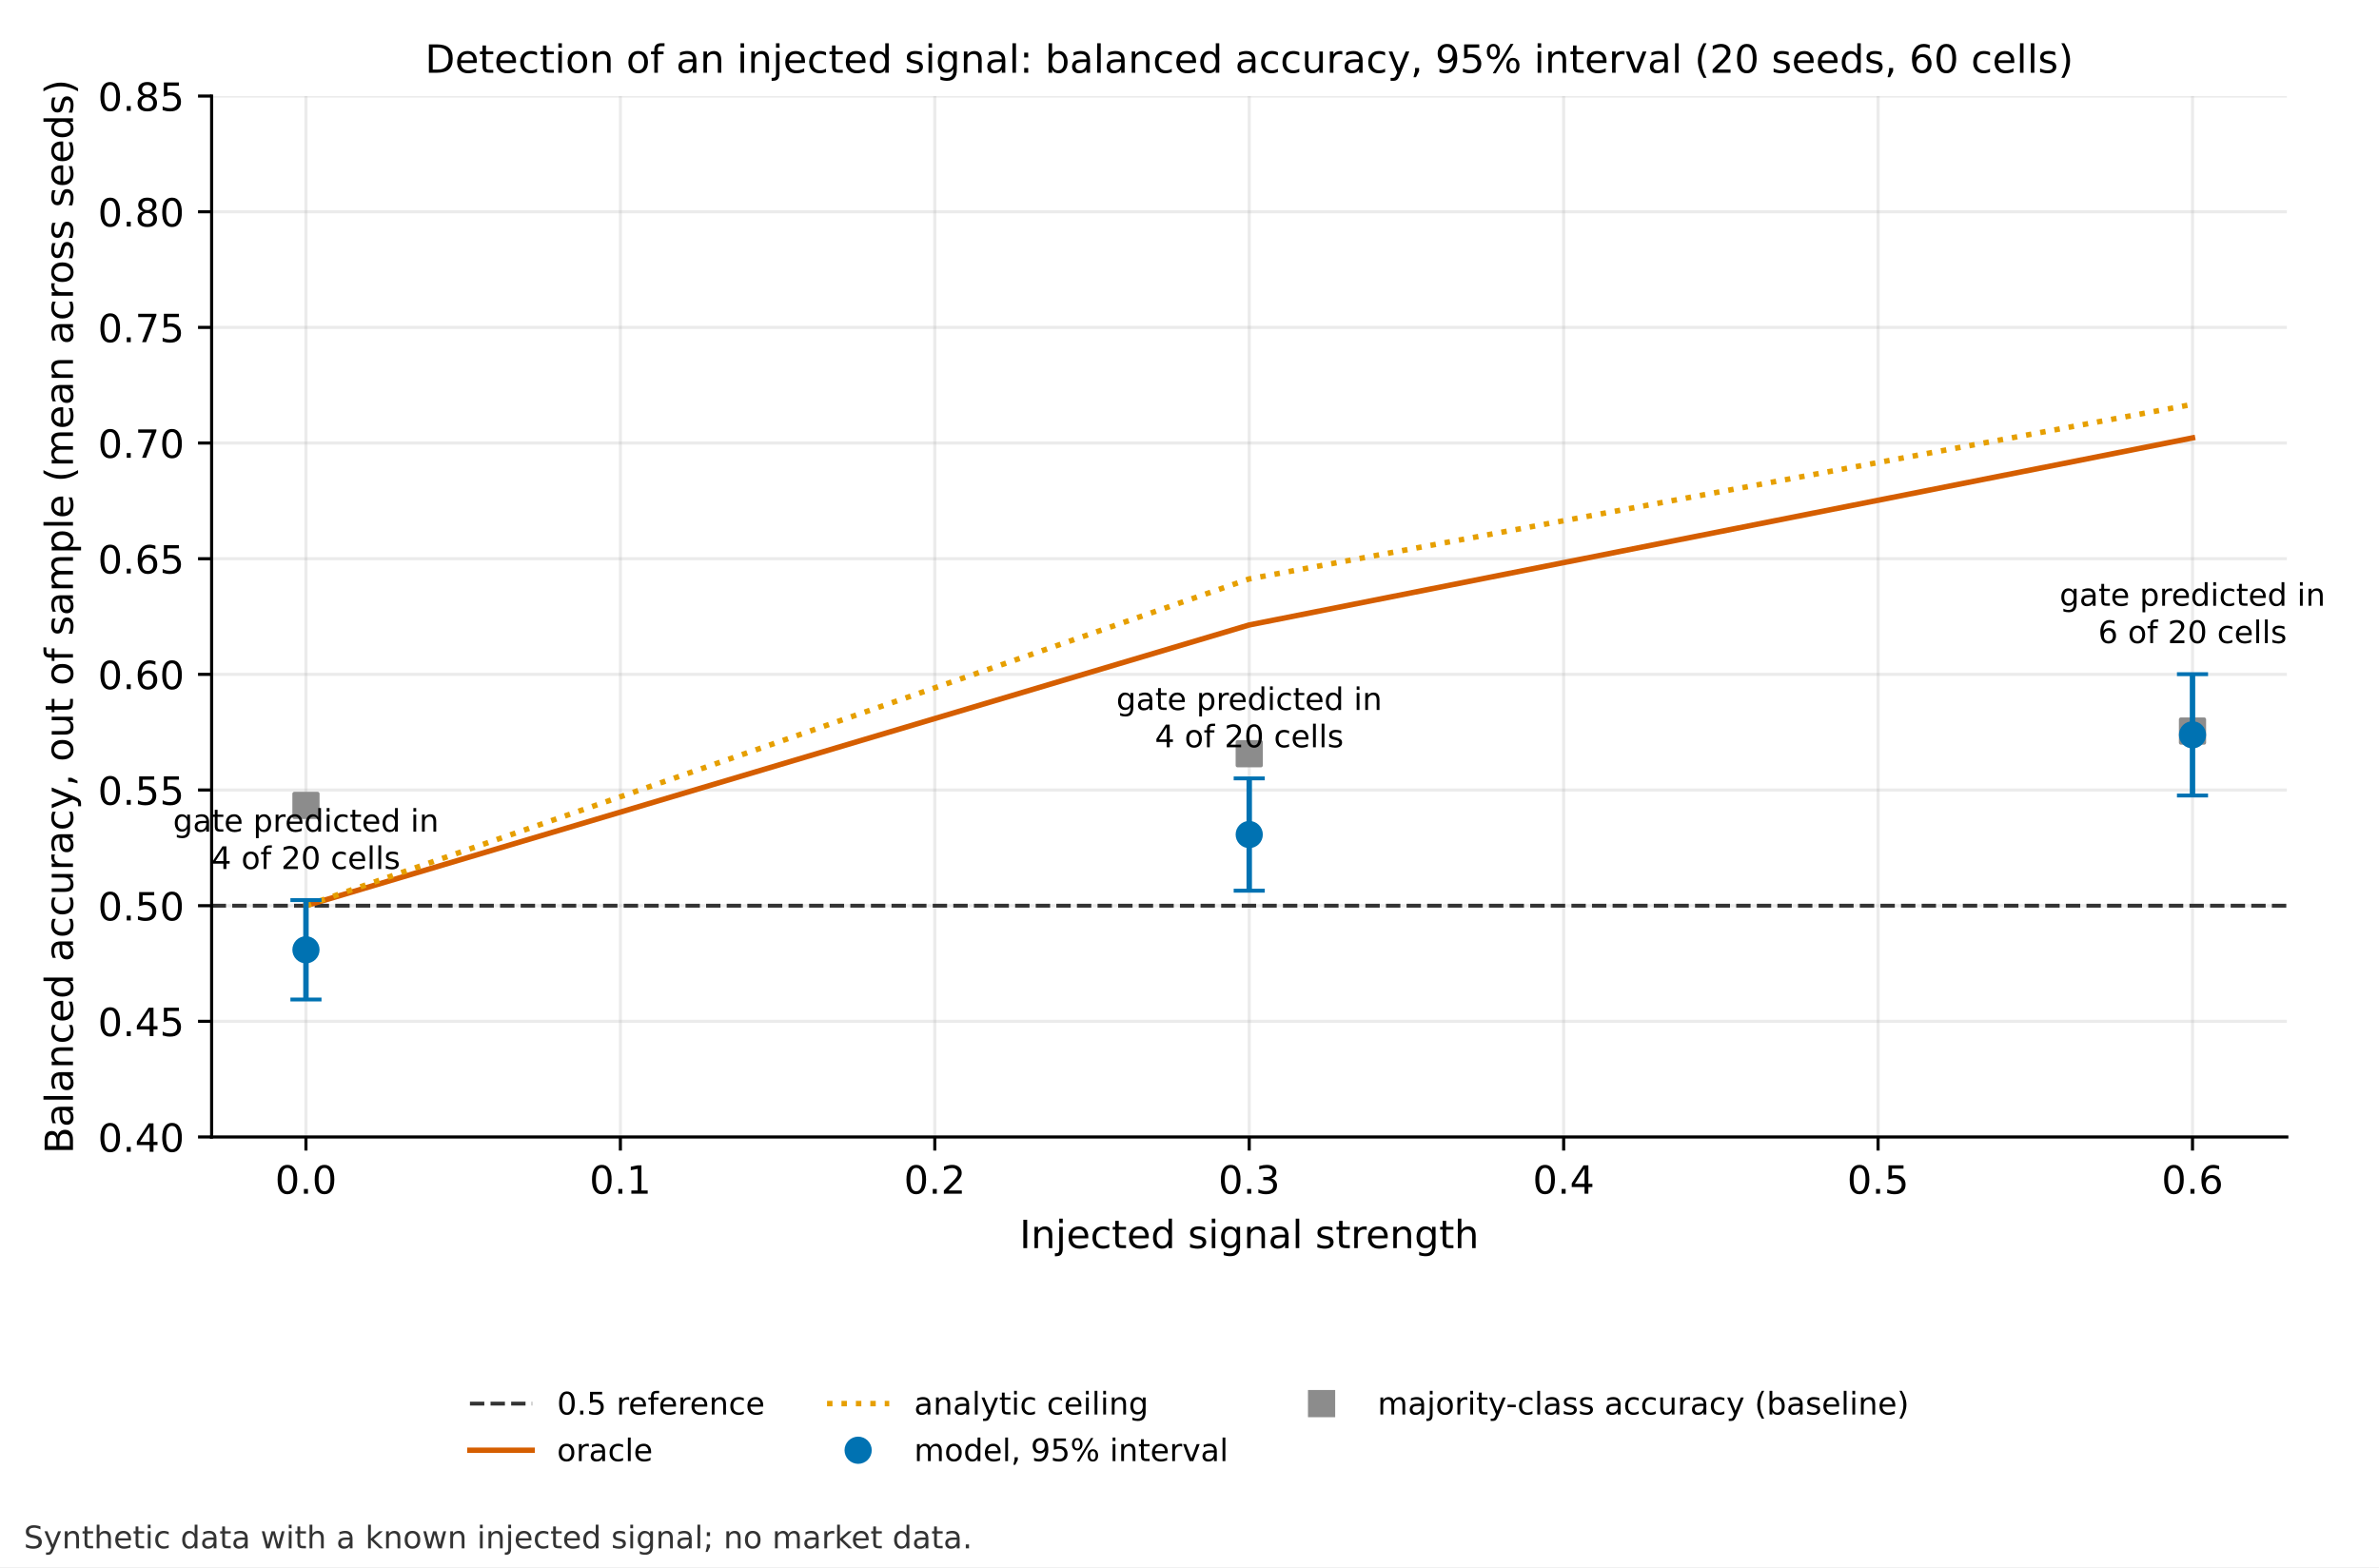
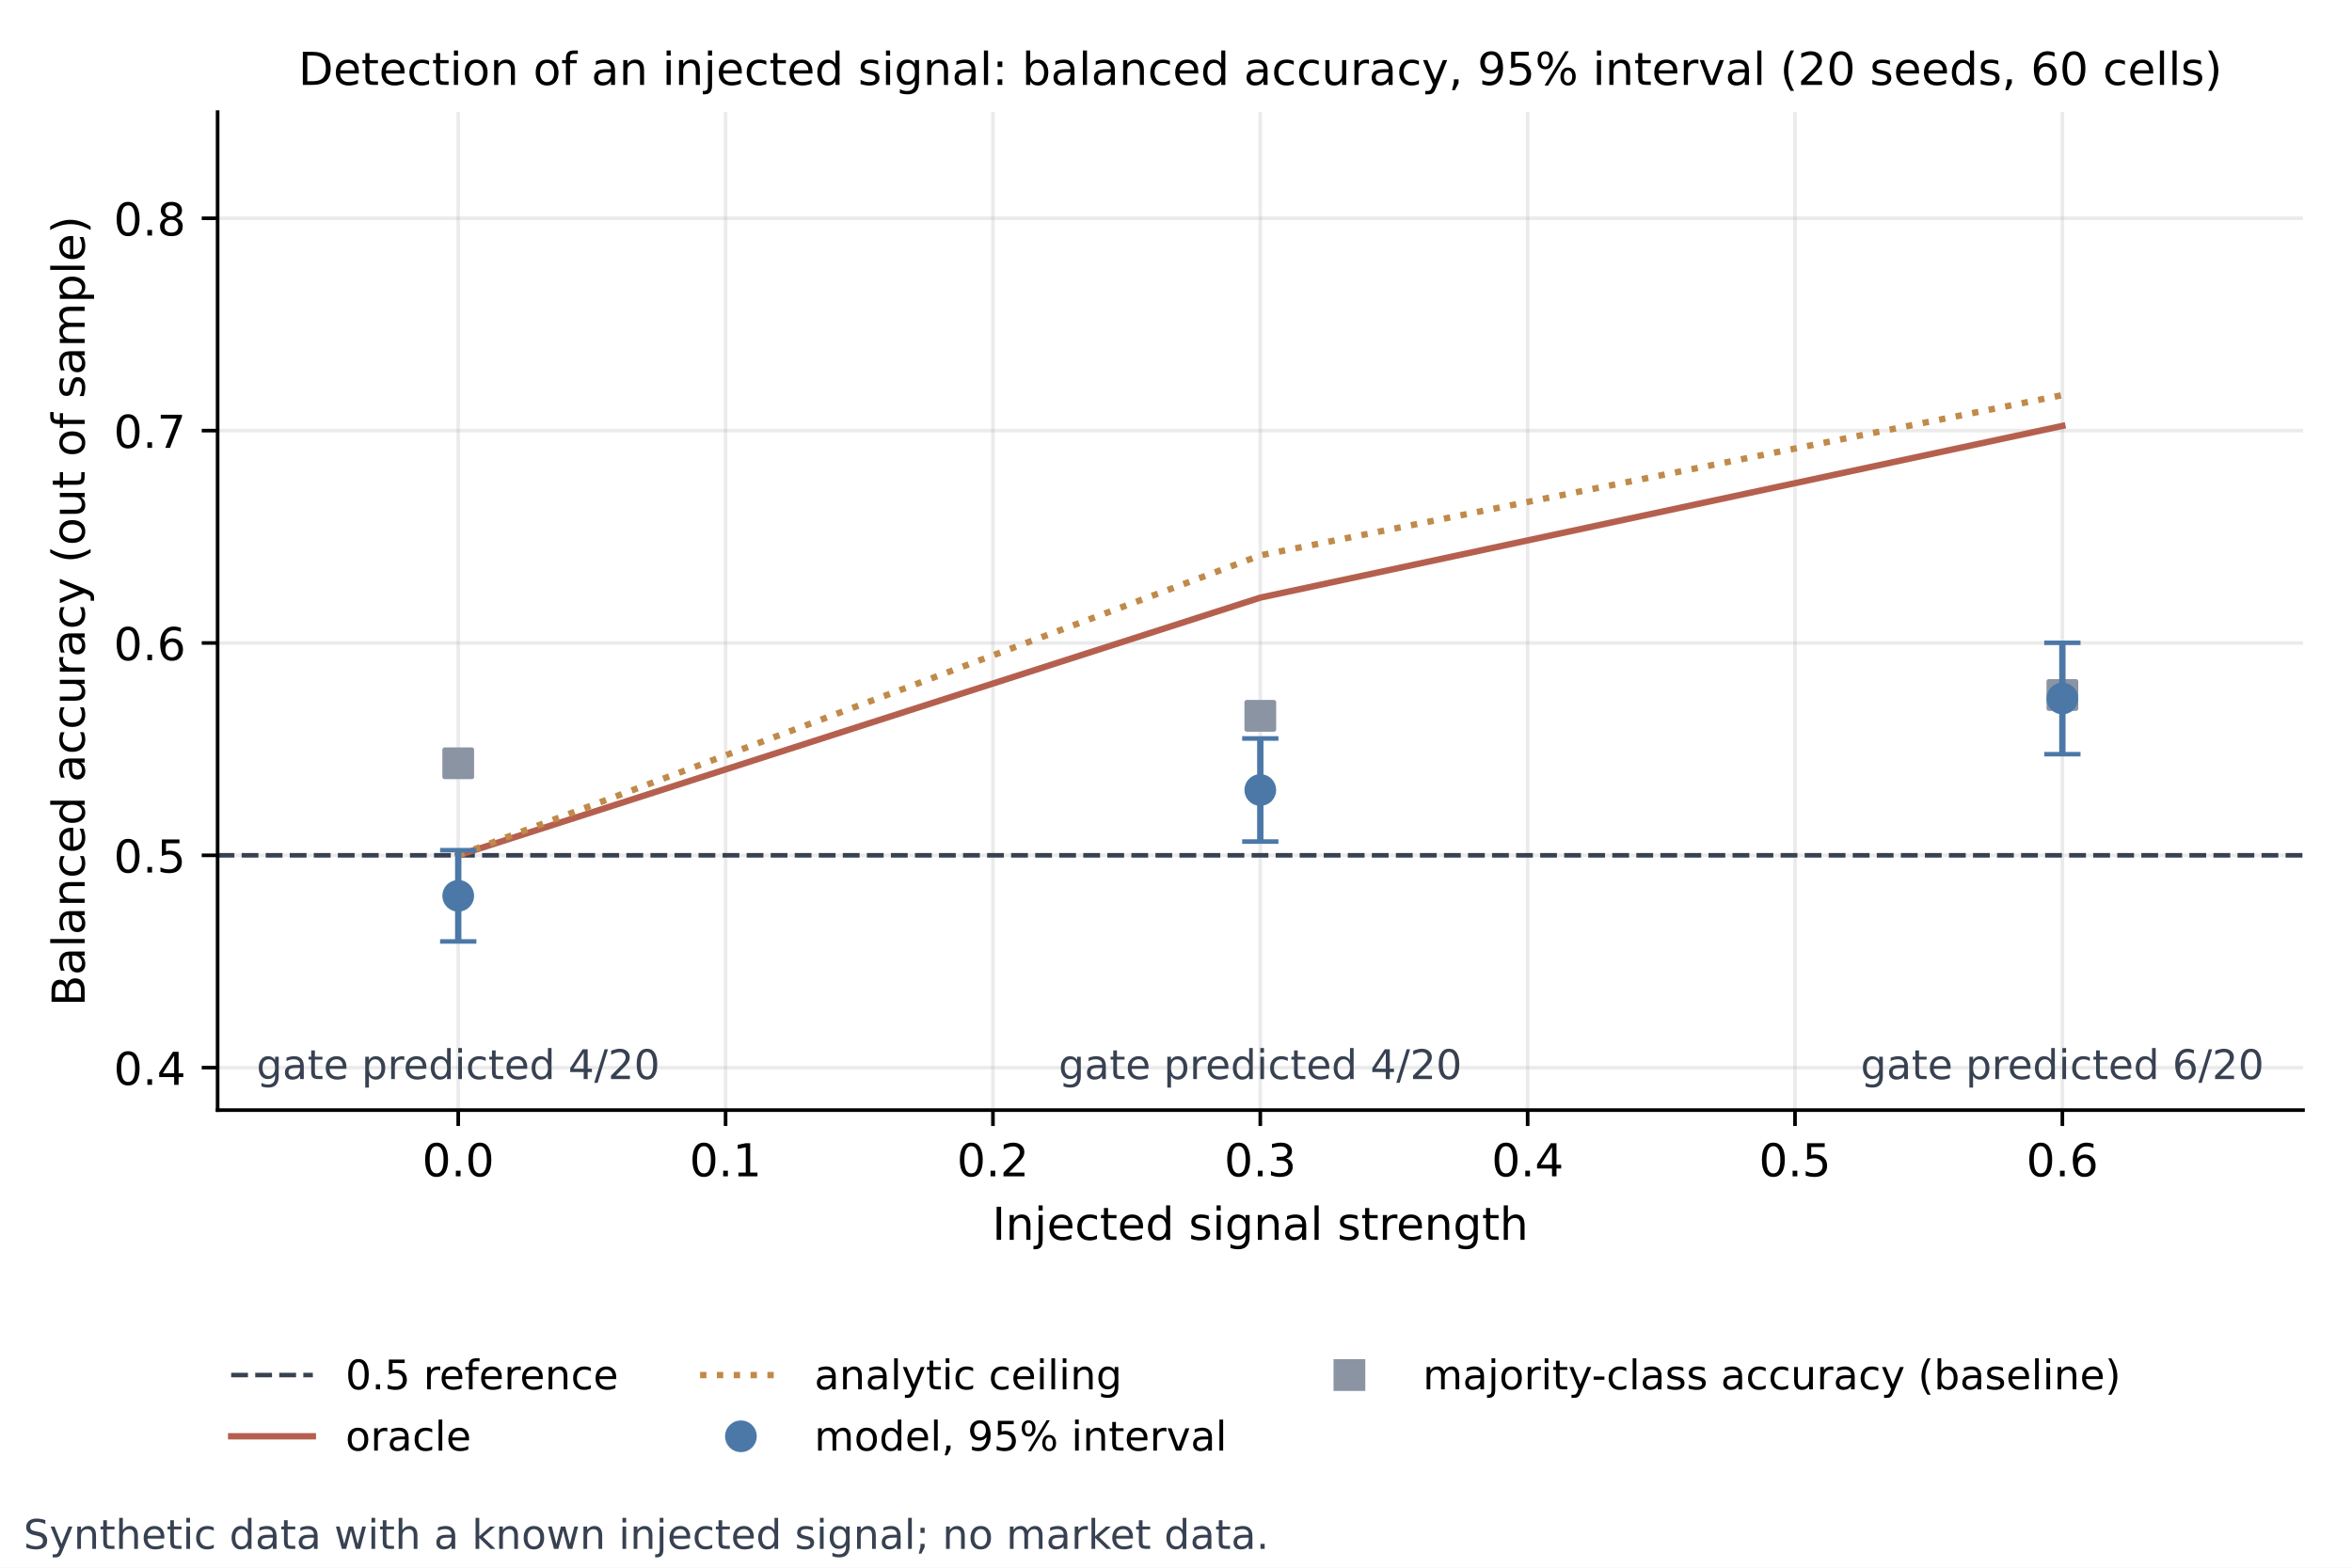
- <svg xmlns="http://www.w3.org/2000/svg" xmlns:xlink="http://www.w3.org/1999/xlink" width="612pt" height="403.2pt" viewBox="0 0 612 403.2" version="1.1">
+ <svg xmlns="http://www.w3.org/2000/svg" xmlns:xlink="http://www.w3.org/1999/xlink" width="518.4pt" height="345.6pt" viewBox="0 0 518.4 345.6" version="1.1">
  <defs>
    <style type="text/css">*{stroke-linejoin: round; stroke-linecap: butt}</style>
  </defs>
  <g id="figure_1">
    <g id="patch_1">
-       <path d="M 0 403.2  L 612 403.2  L 612 0  L 0 0  z " style="fill: #ffffff" />
+       <path d="M 0 345.6  L 518.4 345.6  L 518.4 0  L 0 0  z " style="fill: #ffffff" />
    </g>
    <g id="axes_1">
      <g id="patch_2">
-         <path d="M 54.442 292.534  L 588.289 292.534  L 588.289 24.72  L 54.442 24.72  z " style="fill: #ffffff" />
+         <path d="M 47.962 244.726  L 507.6 244.726  L 507.6 24.72  L 47.962 24.72  z " style="fill: #ffffff" />
      </g>
      <g id="matplotlib.axis_1">
        <g id="xtick_1">
          <g id="line2d_1">
-             <path d="M 78.708 292.534  L 78.708 24.72  " clip-path="url(#p7aa291bb49)" style="fill: none; stroke: #b0b0b0; stroke-opacity: 0.25; stroke-width: 0.8; stroke-linecap: square" />
+             <path d="M 100.997 244.726  L 100.997 24.72  " clip-path="url(#p13fc4b9815)" style="fill: none; stroke: #b0b0b0; stroke-opacity: 0.25; stroke-width: 0.8; stroke-linecap: square" />
          </g>
          <g id="line2d_2">
            <defs>
              <path id="m97c4887a71" d="M 0 0  L 0 3.5  " style="stroke: #000000; stroke-width: 0.8" />
            </defs>
            <g>
-               <use xlink:href="#m97c4887a71" x="78.708" y="292.534" style="stroke: #000000; stroke-width: 0.8" />
+               <use xlink:href="#m97c4887a71" x="100.997" y="244.726" style="stroke: #000000; stroke-width: 0.8" />
            </g>
          </g>
          <g id="text_1">
-             <text style="font-size: 10px; font-family: 'DejaVu Sans'; text-anchor: middle" x="78.708" y="307.131" transform="rotate(-0 78.70811 307.1313)">0.0</text>
+             <text style="font-size: 10px; font-family: 'DejaVu Sans'; text-anchor: middle" x="100.997" y="259.323" transform="rotate(-0 100.9975 259.3233)">0.0</text>
          </g>
        </g>
        <g id="xtick_2">
          <g id="line2d_3">
-             <path d="M 159.594 292.534  L 159.594 24.72  " clip-path="url(#p7aa291bb49)" style="fill: none; stroke: #b0b0b0; stroke-opacity: 0.25; stroke-width: 0.8; stroke-linecap: square" />
+             <path d="M 159.925 244.726  L 159.925 24.72  " clip-path="url(#p13fc4b9815)" style="fill: none; stroke: #b0b0b0; stroke-opacity: 0.25; stroke-width: 0.8; stroke-linecap: square" />
          </g>
          <g id="line2d_4">
            <g>
-               <use xlink:href="#m97c4887a71" x="159.594" y="292.534" style="stroke: #000000; stroke-width: 0.8" />
+               <use xlink:href="#m97c4887a71" x="159.925" y="244.726" style="stroke: #000000; stroke-width: 0.8" />
            </g>
          </g>
          <g id="text_2">
-             <text style="font-size: 10px; font-family: 'DejaVu Sans'; text-anchor: middle" x="159.594" y="307.131" transform="rotate(-0 159.594 307.1313)">0.1</text>
+             <text style="font-size: 10px; font-family: 'DejaVu Sans'; text-anchor: middle" x="159.925" y="259.323" transform="rotate(-0 159.9254 259.3233)">0.1</text>
          </g>
        </g>
        <g id="xtick_3">
          <g id="line2d_5">
-             <path d="M 240.48 292.534  L 240.48 24.72  " clip-path="url(#p7aa291bb49)" style="fill: none; stroke: #b0b0b0; stroke-opacity: 0.25; stroke-width: 0.8; stroke-linecap: square" />
+             <path d="M 218.853 244.726  L 218.853 24.72  " clip-path="url(#p13fc4b9815)" style="fill: none; stroke: #b0b0b0; stroke-opacity: 0.25; stroke-width: 0.8; stroke-linecap: square" />
          </g>
          <g id="line2d_6">
            <g>
-               <use xlink:href="#m97c4887a71" x="240.48" y="292.534" style="stroke: #000000; stroke-width: 0.8" />
+               <use xlink:href="#m97c4887a71" x="218.853" y="244.726" style="stroke: #000000; stroke-width: 0.8" />
            </g>
          </g>
          <g id="text_3">
-             <text style="font-size: 10px; font-family: 'DejaVu Sans'; text-anchor: middle" x="240.48" y="307.131" transform="rotate(-0 240.4798 307.1313)">0.2</text>
+             <text style="font-size: 10px; font-family: 'DejaVu Sans'; text-anchor: middle" x="218.853" y="259.323" transform="rotate(-0 218.8533 259.3233)">0.2</text>
          </g>
        </g>
        <g id="xtick_4">
          <g id="line2d_7">
-             <path d="M 321.366 292.534  L 321.366 24.72  " clip-path="url(#p7aa291bb49)" style="fill: none; stroke: #b0b0b0; stroke-opacity: 0.25; stroke-width: 0.8; stroke-linecap: square" />
+             <path d="M 277.781 244.726  L 277.781 24.72  " clip-path="url(#p13fc4b9815)" style="fill: none; stroke: #b0b0b0; stroke-opacity: 0.25; stroke-width: 0.8; stroke-linecap: square" />
          </g>
          <g id="line2d_8">
            <g>
-               <use xlink:href="#m97c4887a71" x="321.366" y="292.534" style="stroke: #000000; stroke-width: 0.8" />
+               <use xlink:href="#m97c4887a71" x="277.781" y="244.726" style="stroke: #000000; stroke-width: 0.8" />
            </g>
          </g>
          <g id="text_4">
-             <text style="font-size: 10px; font-family: 'DejaVu Sans'; text-anchor: middle" x="321.366" y="307.131" transform="rotate(-0 321.3657 307.1313)">0.3</text>
+             <text style="font-size: 10px; font-family: 'DejaVu Sans'; text-anchor: middle" x="277.781" y="259.323" transform="rotate(-0 277.7812 259.3233)">0.3</text>
          </g>
        </g>
        <g id="xtick_5">
          <g id="line2d_9">
-             <path d="M 402.252 292.534  L 402.252 24.72  " clip-path="url(#p7aa291bb49)" style="fill: none; stroke: #b0b0b0; stroke-opacity: 0.25; stroke-width: 0.8; stroke-linecap: square" />
+             <path d="M 336.709 244.726  L 336.709 24.72  " clip-path="url(#p13fc4b9815)" style="fill: none; stroke: #b0b0b0; stroke-opacity: 0.25; stroke-width: 0.8; stroke-linecap: square" />
          </g>
          <g id="line2d_10">
            <g>
-               <use xlink:href="#m97c4887a71" x="402.252" y="292.534" style="stroke: #000000; stroke-width: 0.8" />
+               <use xlink:href="#m97c4887a71" x="336.709" y="244.726" style="stroke: #000000; stroke-width: 0.8" />
            </g>
          </g>
          <g id="text_5">
-             <text style="font-size: 10px; font-family: 'DejaVu Sans'; text-anchor: middle" x="402.252" y="307.131" transform="rotate(-0 402.2516 307.1313)">0.4</text>
+             <text style="font-size: 10px; font-family: 'DejaVu Sans'; text-anchor: middle" x="336.709" y="259.323" transform="rotate(-0 336.7091 259.3233)">0.4</text>
          </g>
        </g>
        <g id="xtick_6">
          <g id="line2d_11">
-             <path d="M 483.137 292.534  L 483.137 24.72  " clip-path="url(#p7aa291bb49)" style="fill: none; stroke: #b0b0b0; stroke-opacity: 0.25; stroke-width: 0.8; stroke-linecap: square" />
+             <path d="M 395.637 244.726  L 395.637 24.72  " clip-path="url(#p13fc4b9815)" style="fill: none; stroke: #b0b0b0; stroke-opacity: 0.25; stroke-width: 0.8; stroke-linecap: square" />
          </g>
          <g id="line2d_12">
            <g>
-               <use xlink:href="#m97c4887a71" x="483.137" y="292.534" style="stroke: #000000; stroke-width: 0.8" />
+               <use xlink:href="#m97c4887a71" x="395.637" y="244.726" style="stroke: #000000; stroke-width: 0.8" />
            </g>
          </g>
          <g id="text_6">
-             <text style="font-size: 10px; font-family: 'DejaVu Sans'; text-anchor: middle" x="483.137" y="307.131" transform="rotate(-0 483.1375 307.1313)">0.5</text>
+             <text style="font-size: 10px; font-family: 'DejaVu Sans'; text-anchor: middle" x="395.637" y="259.323" transform="rotate(-0 395.637 259.3233)">0.5</text>
          </g>
        </g>
        <g id="xtick_7">
          <g id="line2d_13">
-             <path d="M 564.023 292.534  L 564.023 24.72  " clip-path="url(#p7aa291bb49)" style="fill: none; stroke: #b0b0b0; stroke-opacity: 0.25; stroke-width: 0.8; stroke-linecap: square" />
+             <path d="M 454.565 244.726  L 454.565 24.72  " clip-path="url(#p13fc4b9815)" style="fill: none; stroke: #b0b0b0; stroke-opacity: 0.25; stroke-width: 0.8; stroke-linecap: square" />
          </g>
          <g id="line2d_14">
            <g>
-               <use xlink:href="#m97c4887a71" x="564.023" y="292.534" style="stroke: #000000; stroke-width: 0.8" />
+               <use xlink:href="#m97c4887a71" x="454.565" y="244.726" style="stroke: #000000; stroke-width: 0.8" />
            </g>
          </g>
          <g id="text_7">
-             <text style="font-size: 10px; font-family: 'DejaVu Sans'; text-anchor: middle" x="564.023" y="307.131" transform="rotate(-0 564.0233 307.1313)">0.6</text>
+             <text style="font-size: 10px; font-family: 'DejaVu Sans'; text-anchor: middle" x="454.565" y="259.323" transform="rotate(-0 454.5649 259.3233)">0.6</text>
          </g>
        </g>
        <g id="text_8">
-           <text style="font-size: 10px; font-family: 'DejaVu Sans'; text-anchor: middle" x="321.366" y="321.132" transform="rotate(-0 321.3657 321.1321)">Injected signal strength</text>
+           <text style="font-size: 10px; font-family: 'DejaVu Sans'; text-anchor: middle" x="277.781" y="273.324" transform="rotate(-0 277.7812 273.3241)">Injected signal strength</text>
        </g>
      </g>
      <g id="matplotlib.axis_2">
        <g id="ytick_1">
          <g id="line2d_15">
-             <path d="M 54.442 292.534  L 588.289 292.534  " clip-path="url(#p7aa291bb49)" style="fill: none; stroke: #b0b0b0; stroke-opacity: 0.25; stroke-width: 0.8; stroke-linecap: square" />
+             <path d="M 47.962 235.364  L 507.6 235.364  " clip-path="url(#p13fc4b9815)" style="fill: none; stroke: #b0b0b0; stroke-opacity: 0.25; stroke-width: 0.8; stroke-linecap: square" />
          </g>
          <g id="line2d_16">
            <defs>
              <path id="mf7aaac9f2c" d="M 0 0  L -3.5 0  " style="stroke: #000000; stroke-width: 0.8" />
            </defs>
            <g>
-               <use xlink:href="#mf7aaac9f2c" x="54.442" y="292.534" style="stroke: #000000; stroke-width: 0.8" />
+               <use xlink:href="#mf7aaac9f2c" x="47.962" y="235.364" style="stroke: #000000; stroke-width: 0.8" />
            </g>
          </g>
          <g id="text_9">
-             <text style="font-size: 10px; font-family: 'DejaVu Sans'; text-anchor: end" x="47.442" y="296.332" transform="rotate(-0 47.44234 296.3325)">0.40</text>
+             <text style="font-size: 10px; font-family: 'DejaVu Sans'; text-anchor: end" x="40.962" y="239.163" transform="rotate(-0 40.96234 239.1625)">0.4</text>
          </g>
        </g>
        <g id="ytick_2">
          <g id="line2d_17">
-             <path d="M 54.442 262.777  L 588.289 262.777  " clip-path="url(#p7aa291bb49)" style="fill: none; stroke: #b0b0b0; stroke-opacity: 0.25; stroke-width: 0.8; stroke-linecap: square" />
+             <path d="M 47.962 188.554  L 507.6 188.554  " clip-path="url(#p13fc4b9815)" style="fill: none; stroke: #b0b0b0; stroke-opacity: 0.25; stroke-width: 0.8; stroke-linecap: square" />
          </g>
          <g id="line2d_18">
            <g>
-               <use xlink:href="#mf7aaac9f2c" x="54.442" y="262.777" style="stroke: #000000; stroke-width: 0.8" />
+               <use xlink:href="#mf7aaac9f2c" x="47.962" y="188.554" style="stroke: #000000; stroke-width: 0.8" />
            </g>
          </g>
          <g id="text_10">
-             <text style="font-size: 10px; font-family: 'DejaVu Sans'; text-anchor: end" x="47.442" y="266.575" transform="rotate(-0 47.44234 266.5754)">0.45</text>
+             <text style="font-size: 10px; font-family: 'DejaVu Sans'; text-anchor: end" x="40.962" y="192.353" transform="rotate(-0 40.96234 192.3528)">0.5</text>
          </g>
        </g>
        <g id="ytick_3">
          <g id="line2d_19">
-             <path d="M 54.442 233.02  L 588.289 233.02  " clip-path="url(#p7aa291bb49)" style="fill: none; stroke: #b0b0b0; stroke-opacity: 0.25; stroke-width: 0.8; stroke-linecap: square" />
+             <path d="M 47.962 141.744  L 507.6 141.744  " clip-path="url(#p13fc4b9815)" style="fill: none; stroke: #b0b0b0; stroke-opacity: 0.25; stroke-width: 0.8; stroke-linecap: square" />
          </g>
          <g id="line2d_20">
            <g>
-               <use xlink:href="#mf7aaac9f2c" x="54.442" y="233.02" style="stroke: #000000; stroke-width: 0.8" />
+               <use xlink:href="#mf7aaac9f2c" x="47.962" y="141.744" style="stroke: #000000; stroke-width: 0.8" />
            </g>
          </g>
          <g id="text_11">
-             <text style="font-size: 10px; font-family: 'DejaVu Sans'; text-anchor: end" x="47.442" y="236.818" transform="rotate(-0 47.44234 236.8183)">0.50</text>
+             <text style="font-size: 10px; font-family: 'DejaVu Sans'; text-anchor: end" x="40.962" y="145.543" transform="rotate(-0 40.96234 145.5431)">0.6</text>
          </g>
        </g>
        <g id="ytick_4">
          <g id="line2d_21">
-             <path d="M 54.442 203.262  L 588.289 203.262  " clip-path="url(#p7aa291bb49)" style="fill: none; stroke: #b0b0b0; stroke-opacity: 0.25; stroke-width: 0.8; stroke-linecap: square" />
+             <path d="M 47.962 94.935  L 507.6 94.935  " clip-path="url(#p13fc4b9815)" style="fill: none; stroke: #b0b0b0; stroke-opacity: 0.25; stroke-width: 0.8; stroke-linecap: square" />
          </g>
          <g id="line2d_22">
            <g>
-               <use xlink:href="#mf7aaac9f2c" x="54.442" y="203.262" style="stroke: #000000; stroke-width: 0.8" />
+               <use xlink:href="#mf7aaac9f2c" x="47.962" y="94.935" style="stroke: #000000; stroke-width: 0.8" />
            </g>
          </g>
          <g id="text_12">
-             <text style="font-size: 10px; font-family: 'DejaVu Sans'; text-anchor: end" x="47.442" y="207.061" transform="rotate(-0 47.44234 207.0613)">0.55</text>
+             <text style="font-size: 10px; font-family: 'DejaVu Sans'; text-anchor: end" x="40.962" y="98.733" transform="rotate(-0 40.96234 98.7334)">0.7</text>
          </g>
        </g>
        <g id="ytick_5">
          <g id="line2d_23">
-             <path d="M 54.442 173.505  L 588.289 173.505  " clip-path="url(#p7aa291bb49)" style="fill: none; stroke: #b0b0b0; stroke-opacity: 0.25; stroke-width: 0.8; stroke-linecap: square" />
+             <path d="M 47.962 48.125  L 507.6 48.125  " clip-path="url(#p13fc4b9815)" style="fill: none; stroke: #b0b0b0; stroke-opacity: 0.25; stroke-width: 0.8; stroke-linecap: square" />
          </g>
          <g id="line2d_24">
            <g>
-               <use xlink:href="#mf7aaac9f2c" x="54.442" y="173.505" style="stroke: #000000; stroke-width: 0.8" />
+               <use xlink:href="#mf7aaac9f2c" x="47.962" y="48.125" style="stroke: #000000; stroke-width: 0.8" />
            </g>
          </g>
          <g id="text_13">
-             <text style="font-size: 10px; font-family: 'DejaVu Sans'; text-anchor: end" x="47.442" y="177.304" transform="rotate(-0 47.44234 177.3042)">0.60</text>
-           </g>
-         </g>
-         <g id="ytick_6">
-           <g id="line2d_25">
-             <path d="M 54.442 143.748  L 588.289 143.748  " clip-path="url(#p7aa291bb49)" style="fill: none; stroke: #b0b0b0; stroke-opacity: 0.25; stroke-width: 0.8; stroke-linecap: square" />
-           </g>
-           <g id="line2d_26">
-             <g>
-               <use xlink:href="#mf7aaac9f2c" x="54.442" y="143.748" style="stroke: #000000; stroke-width: 0.8" />
-             </g>
-           </g>
-           <g id="text_14">
-             <text style="font-size: 10px; font-family: 'DejaVu Sans'; text-anchor: end" x="47.442" y="147.547" transform="rotate(-0 47.44234 147.5471)">0.65</text>
-           </g>
-         </g>
-         <g id="ytick_7">
-           <g id="line2d_27">
-             <path d="M 54.442 113.991  L 588.289 113.991  " clip-path="url(#p7aa291bb49)" style="fill: none; stroke: #b0b0b0; stroke-opacity: 0.25; stroke-width: 0.8; stroke-linecap: square" />
-           </g>
-           <g id="line2d_28">
-             <g>
-               <use xlink:href="#mf7aaac9f2c" x="54.442" y="113.991" style="stroke: #000000; stroke-width: 0.8" />
-             </g>
-           </g>
-           <g id="text_15">
-             <text style="font-size: 10px; font-family: 'DejaVu Sans'; text-anchor: end" x="47.442" y="117.79" transform="rotate(-0 47.44234 117.79)">0.70</text>
-           </g>
-         </g>
-         <g id="ytick_8">
-           <g id="line2d_29">
-             <path d="M 54.442 84.234  L 588.289 84.234  " clip-path="url(#p7aa291bb49)" style="fill: none; stroke: #b0b0b0; stroke-opacity: 0.25; stroke-width: 0.8; stroke-linecap: square" />
-           </g>
-           <g id="line2d_30">
-             <g>
-               <use xlink:href="#mf7aaac9f2c" x="54.442" y="84.234" style="stroke: #000000; stroke-width: 0.8" />
-             </g>
-           </g>
-           <g id="text_16">
-             <text style="font-size: 10px; font-family: 'DejaVu Sans'; text-anchor: end" x="47.442" y="88.033" transform="rotate(-0 47.44234 88.03297)">0.75</text>
-           </g>
-         </g>
-         <g id="ytick_9">
-           <g id="line2d_31">
-             <path d="M 54.442 54.477  L 588.289 54.477  " clip-path="url(#p7aa291bb49)" style="fill: none; stroke: #b0b0b0; stroke-opacity: 0.25; stroke-width: 0.8; stroke-linecap: square" />
-           </g>
-           <g id="line2d_32">
-             <g>
-               <use xlink:href="#mf7aaac9f2c" x="54.442" y="54.477" style="stroke: #000000; stroke-width: 0.8" />
-             </g>
-           </g>
-           <g id="text_17">
-             <text style="font-size: 10px; font-family: 'DejaVu Sans'; text-anchor: end" x="47.442" y="58.276" transform="rotate(-0 47.44234 58.2759)">0.80</text>
-           </g>
-         </g>
-         <g id="ytick_10">
-           <g id="line2d_33">
-             <path d="M 54.442 24.72  L 588.289 24.72  " clip-path="url(#p7aa291bb49)" style="fill: none; stroke: #b0b0b0; stroke-opacity: 0.25; stroke-width: 0.8; stroke-linecap: square" />
-           </g>
-           <g id="line2d_34">
-             <g>
-               <use xlink:href="#mf7aaac9f2c" x="54.442" y="24.72" style="stroke: #000000; stroke-width: 0.8" />
-             </g>
-           </g>
-           <g id="text_18">
-             <text style="font-size: 10px; font-family: 'DejaVu Sans'; text-anchor: end" x="47.442" y="28.519" transform="rotate(-0 47.44234 28.51883)">0.85</text>
-           </g>
-         </g>
-         <g id="text_19">
-           <text style="font-size: 10px; font-family: 'DejaVu Sans'; text-anchor: middle" x="18.774" y="158.627" transform="rotate(-90 18.77437 158.6268)">Balanced accuracy, out of sample (mean across seeds)</text>
-         </g>
-       </g>
-       <g id="line2d_35" />
-       <g id="line2d_36">
-         <path d="M 54.442 233.02  L 588.289 233.02  " clip-path="url(#p7aa291bb49)" style="fill: none; stroke-dasharray: 3.7,1.6; stroke-dashoffset: 0; stroke: #333333" />
-       </g>
-       <g id="line2d_37">
-         <path d="M 78.708 233.02  L 321.366 160.794  L 564.023 112.666  " clip-path="url(#p7aa291bb49)" style="fill: none; stroke: #d55e00; stroke-width: 1.4; stroke-linecap: square" />
-       </g>
-       <g id="line2d_38">
-         <path d="M 78.708 233.02  L 321.366 148.948  L 564.023 104.039  " clip-path="url(#p7aa291bb49)" style="fill: none; stroke-dasharray: 1.4,2.31; stroke-dashoffset: 0; stroke: #e69f00; stroke-width: 1.4" />
+             <text style="font-size: 10px; font-family: 'DejaVu Sans'; text-anchor: end" x="40.962" y="51.924" transform="rotate(-0 40.96234 51.92368)">0.8</text>
+           </g>
+         </g>
+         <g id="text_14">
+           <text style="font-size: 10px; font-family: 'DejaVu Sans'; text-anchor: middle" x="18.657" y="134.723" transform="rotate(-90 18.65687 134.7228)">Balanced accuracy (out of sample)</text>
+         </g>
+       </g>
+       <g id="line2d_25" />
+       <g id="line2d_26">
+         <path d="M 47.962 188.554  L 507.6 188.554  " clip-path="url(#p13fc4b9815)" style="fill: none; stroke-dasharray: 3.7,1.6; stroke-dashoffset: 0; stroke: #374151" />
+       </g>
+       <g id="line2d_27">
+         <path d="M 100.997 188.554  L 277.781 131.747  L 454.565 93.893  " clip-path="url(#p13fc4b9815)" style="fill: none; stroke: #b5604f; stroke-width: 1.4; stroke-linecap: square" />
+       </g>
+       <g id="line2d_28">
+         <path d="M 100.997 188.554  L 277.781 122.429  L 454.565 87.107  " clip-path="url(#p13fc4b9815)" style="fill: none; stroke-dasharray: 1.4,2.31; stroke-dashoffset: 0; stroke: #c08a4a; stroke-width: 1.4" />
      </g>
      <g id="PathCollection_1">
        <defs>
-           <path id="mda6772d932" d="M -3 3  L 3 3  L 3 -3  L -3 -3  z " style="stroke: #8c8c8c" />
+           <path id="m00e3c29942" d="M -3 3  L 3 3  L 3 -3  L -3 -3  z " style="stroke: #8a94a3" />
        </defs>
-         <g clip-path="url(#p7aa291bb49)">
-           <use xlink:href="#mda6772d932" x="78.708" y="207.23" style="fill: #8c8c8c; stroke: #8c8c8c" />
-           <use xlink:href="#mda6772d932" x="321.366" y="193.927" style="fill: #8c8c8c; stroke: #8c8c8c" />
-           <use xlink:href="#mda6772d932" x="564.023" y="188.092" style="fill: #8c8c8c; stroke: #8c8c8c" />
+         <g clip-path="url(#p13fc4b9815)">
+           <use xlink:href="#m00e3c29942" x="100.997" y="168.27" style="fill: #8a94a3; stroke: #8a94a3" />
+           <use xlink:href="#m00e3c29942" x="277.781" y="157.806" style="fill: #8a94a3; stroke: #8a94a3" />
+           <use xlink:href="#m00e3c29942" x="454.565" y="153.217" style="fill: #8a94a3; stroke: #8a94a3" />
        </g>
      </g>
      <g id="patch_3">
-         <path d="M 54.442 292.534  L 54.442 24.72  " style="fill: none; stroke: #000000; stroke-width: 0.8; stroke-linejoin: miter; stroke-linecap: square" />
+         <path d="M 47.962 244.726  L 47.962 24.72  " style="fill: none; stroke: #000000; stroke-width: 0.8; stroke-linejoin: miter; stroke-linecap: square" />
      </g>
      <g id="patch_4">
-         <path d="M 54.442 292.534  L 588.289 292.534  " style="fill: none; stroke: #000000; stroke-width: 0.8; stroke-linejoin: miter; stroke-linecap: square" />
+         <path d="M 47.962 244.726  L 507.6 244.726  " style="fill: none; stroke: #000000; stroke-width: 0.8; stroke-linejoin: miter; stroke-linecap: square" />
      </g>
      <g id="LineCollection_1">
-         <path d="M 78.708 257.16  L 78.708 231.581  " clip-path="url(#p7aa291bb49)" style="fill: none; stroke: #0072b2; stroke-width: 1.4" />
-       </g>
-       <g id="line2d_39">
+         <path d="M 100.997 207.541  L 100.997 187.422  " clip-path="url(#p13fc4b9815)" style="fill: none; stroke: #4c78a8; stroke-width: 1.4" />
+       </g>
+       <g id="line2d_29">
        <defs>
-           <path id="mb1146eaf40" d="M 4 0  L -4 -0  " style="stroke: #0072b2" />
+           <path id="mf556fe66be" d="M 4 0  L -4 -0  " style="stroke: #4c78a8" />
        </defs>
-         <g clip-path="url(#p7aa291bb49)">
-           <use xlink:href="#mb1146eaf40" x="78.708" y="257.16" style="fill: #0072b2; stroke: #0072b2" />
-         </g>
-       </g>
-       <g id="line2d_40">
-         <g clip-path="url(#p7aa291bb49)">
-           <use xlink:href="#mb1146eaf40" x="78.708" y="231.581" style="fill: #0072b2; stroke: #0072b2" />
-         </g>
-       </g>
-       <g id="text_20">
-         <text style="font-size: 8px; font-family: 'DejaVu Sans'" transform="translate(44.52373 213.9787)">gate predicted in</text>
-         <text style="font-size: 8px; font-family: 'DejaVu Sans'" transform="translate(54.43686 223.5809)">4 of 20 cells</text>
+         <g clip-path="url(#p13fc4b9815)">
+           <use xlink:href="#mf556fe66be" x="100.997" y="207.541" style="fill: #4c78a8; stroke: #4c78a8" />
+         </g>
+       </g>
+       <g id="line2d_30">
+         <g clip-path="url(#p13fc4b9815)">
+           <use xlink:href="#mf556fe66be" x="100.997" y="187.422" style="fill: #4c78a8; stroke: #4c78a8" />
+         </g>
+       </g>
+       <g id="text_15">
+         <text style="font-size: 9px; font-family: 'DejaVu Sans'; text-anchor: middle; fill: #374151" x="100.997" y="237.883" transform="rotate(-0 100.9975 237.8826)">gate predicted 4/20</text>
      </g>
      <g id="LineCollection_2">
-         <path d="M 321.366 229.166  L 321.366 200.273  " clip-path="url(#p7aa291bb49)" style="fill: none; stroke: #0072b2; stroke-width: 1.4" />
-       </g>
-       <g id="line2d_41">
-         <g clip-path="url(#p7aa291bb49)">
-           <use xlink:href="#mb1146eaf40" x="321.366" y="229.166" style="fill: #0072b2; stroke: #0072b2" />
-         </g>
-       </g>
-       <g id="line2d_42">
-         <g clip-path="url(#p7aa291bb49)">
-           <use xlink:href="#mb1146eaf40" x="321.366" y="200.273" style="fill: #0072b2; stroke: #0072b2" />
-         </g>
-       </g>
-       <g id="text_21">
-         <text style="font-size: 8px; font-family: 'DejaVu Sans'" transform="translate(287.1813 182.6705)">gate predicted in</text>
-         <text style="font-size: 8px; font-family: 'DejaVu Sans'" transform="translate(297.0945 192.2727)">4 of 20 cells</text>
+         <path d="M 277.781 185.523  L 277.781 162.798  " clip-path="url(#p13fc4b9815)" style="fill: none; stroke: #4c78a8; stroke-width: 1.4" />
+       </g>
+       <g id="line2d_31">
+         <g clip-path="url(#p13fc4b9815)">
+           <use xlink:href="#mf556fe66be" x="277.781" y="185.523" style="fill: #4c78a8; stroke: #4c78a8" />
+         </g>
+       </g>
+       <g id="line2d_32">
+         <g clip-path="url(#p13fc4b9815)">
+           <use xlink:href="#mf556fe66be" x="277.781" y="162.798" style="fill: #4c78a8; stroke: #4c78a8" />
+         </g>
+       </g>
+       <g id="text_16">
+         <text style="font-size: 9px; font-family: 'DejaVu Sans'; text-anchor: middle; fill: #374151" x="277.781" y="237.883" transform="rotate(-0 277.7812 237.8826)">gate predicted 4/20</text>
      </g>
      <g id="LineCollection_3">
-         <path d="M 564.023 204.676  L 564.023 173.461  " clip-path="url(#p7aa291bb49)" style="fill: none; stroke: #0072b2; stroke-width: 1.4" />
-       </g>
-       <g id="line2d_43">
-         <g clip-path="url(#p7aa291bb49)">
-           <use xlink:href="#mb1146eaf40" x="564.023" y="204.676" style="fill: #0072b2; stroke: #0072b2" />
-         </g>
-       </g>
-       <g id="line2d_44">
-         <g clip-path="url(#p7aa291bb49)">
-           <use xlink:href="#mb1146eaf40" x="564.023" y="173.461" style="fill: #0072b2; stroke: #0072b2" />
-         </g>
-       </g>
-       <g id="text_22">
-         <text style="font-size: 8px; font-family: 'DejaVu Sans'" transform="translate(529.839 155.8587)">gate predicted in</text>
-         <text style="font-size: 8px; font-family: 'DejaVu Sans'" transform="translate(539.7521 165.4609)">6 of 20 cells</text>
-       </g>
-       <g id="text_23">
-         <text style="font-size: 10px; font-family: 'DejaVu Sans'; text-anchor: middle" x="321.366" y="18.72" transform="rotate(-0 321.3657 18.72)">Detection of an injected signal: balanced accuracy, 95% interval (20 seeds, 60 cells)</text>
-       </g>
-       <g id="line2d_45">
+         <path d="M 454.565 166.261  L 454.565 141.709  " clip-path="url(#p13fc4b9815)" style="fill: none; stroke: #4c78a8; stroke-width: 1.4" />
+       </g>
+       <g id="line2d_33">
+         <g clip-path="url(#p13fc4b9815)">
+           <use xlink:href="#mf556fe66be" x="454.565" y="166.261" style="fill: #4c78a8; stroke: #4c78a8" />
+         </g>
+       </g>
+       <g id="line2d_34">
+         <g clip-path="url(#p13fc4b9815)">
+           <use xlink:href="#mf556fe66be" x="454.565" y="141.709" style="fill: #4c78a8; stroke: #4c78a8" />
+         </g>
+       </g>
+       <g id="text_17">
+         <text style="font-size: 9px; font-family: 'DejaVu Sans'; text-anchor: middle; fill: #374151" x="454.565" y="237.883" transform="rotate(-0 454.5649 237.8826)">gate predicted 6/20</text>
+       </g>
+       <g id="text_18">
+         <text style="font-size: 10px; font-family: 'DejaVu Sans'; text-anchor: middle" x="277.781" y="18.72" transform="rotate(-0 277.7812 18.72)">Detection of an injected signal: balanced accuracy, 95% interval (20 seeds, 60 cells)</text>
+       </g>
+       <g id="line2d_35">
        <defs>
-           <path id="mf3939cc8aa" d="M 0 3  C 0.796 3 1.559 2.684 2.121 2.121  C 2.684 1.559 3 0.796 3 0  C 3 -0.796 2.684 -1.559 2.121 -2.121  C 1.559 -2.684 0.796 -3 0 -3  C -0.796 -3 -1.559 -2.684 -2.121 -2.121  C -2.684 -1.559 -3 -0.796 -3 0  C -3 0.796 -2.684 1.559 -2.121 2.121  C -1.559 2.684 -0.796 3 0 3  z " style="stroke: #0072b2" />
+           <path id="m523eb39a7a" d="M 0 3  C 0.796 3 1.559 2.684 2.121 2.121  C 2.684 1.559 3 0.796 3 0  C 3 -0.796 2.684 -1.559 2.121 -2.121  C 1.559 -2.684 0.796 -3 0 -3  C -0.796 -3 -1.559 -2.684 -2.121 -2.121  C -2.684 -1.559 -3 -0.796 -3 0  C -3 0.796 -2.684 1.559 -2.121 2.121  C -1.559 2.684 -0.796 3 0 3  z " style="stroke: #4c78a8" />
        </defs>
-         <g clip-path="url(#p7aa291bb49)">
-           <use xlink:href="#mf3939cc8aa" x="78.708" y="244.371" style="fill: #0072b2; stroke: #0072b2" />
-         </g>
-       </g>
-       <g id="line2d_46">
-         <g clip-path="url(#p7aa291bb49)">
-           <use xlink:href="#mf3939cc8aa" x="321.366" y="214.72" style="fill: #0072b2; stroke: #0072b2" />
-         </g>
-       </g>
-       <g id="line2d_47">
-         <g clip-path="url(#p7aa291bb49)">
-           <use xlink:href="#mf3939cc8aa" x="564.023" y="189.068" style="fill: #0072b2; stroke: #0072b2" />
+         <g clip-path="url(#p13fc4b9815)">
+           <use xlink:href="#m523eb39a7a" x="100.997" y="197.482" style="fill: #4c78a8; stroke: #4c78a8" />
+         </g>
+       </g>
+       <g id="line2d_36">
+         <g clip-path="url(#p13fc4b9815)">
+           <use xlink:href="#m523eb39a7a" x="277.781" y="174.161" style="fill: #4c78a8; stroke: #4c78a8" />
+         </g>
+       </g>
+       <g id="line2d_37">
+         <g clip-path="url(#p13fc4b9815)">
+           <use xlink:href="#m523eb39a7a" x="454.565" y="153.985" style="fill: #4c78a8; stroke: #4c78a8" />
        </g>
      </g>
    </g>
-     <g id="text_24">
-       <text style="font-size: 8px; font-family: 'DejaVu Sans'; text-anchor: start; fill: #333333" x="6.12" y="398.362" transform="rotate(-0 6.12 398.3616)">Synthetic data with a known injected signal; no market data.</text>
+     <g id="text_19">
+       <text style="font-size: 9px; font-family: 'DejaVu Sans'; text-anchor: start; fill: #374151" x="5.184" y="341.453" transform="rotate(-0 5.184 341.4528)">Synthetic data with a known injected signal; no market data.</text>
    </g>
    <g id="legend_1">
-       <g id="line2d_48">
-         <path d="M 120.892 361.134  L 128.892 361.134  L 136.892 361.134  " style="fill: none; stroke-dasharray: 3.7,1.6; stroke-dashoffset: 0; stroke: #333333" />
-       </g>
-       <g id="text_25">
-         <text style="font-size: 8px; font-family: 'DejaVu Sans'; text-anchor: start" x="143.292" y="363.933" transform="rotate(-0 143.2919 363.9335)">0.5 reference</text>
-       </g>
-       <g id="line2d_49">
-         <path d="M 120.892 373.134  L 128.892 373.134  L 136.892 373.134  " style="fill: none; stroke: #d55e00; stroke-width: 1.4; stroke-linecap: square" />
-       </g>
-       <g id="text_26">
-         <text style="font-size: 8px; font-family: 'DejaVu Sans'; text-anchor: start" x="143.292" y="375.934" transform="rotate(-0 143.2919 375.9341)">oracle</text>
-       </g>
-       <g id="line2d_50">
-         <path d="M 212.757 361.134  L 220.757 361.134  L 228.757 361.134  " style="fill: none; stroke-dasharray: 1.4,2.31; stroke-dashoffset: 0; stroke: #e69f00; stroke-width: 1.4" />
-       </g>
-       <g id="text_27">
-         <text style="font-size: 8px; font-family: 'DejaVu Sans'; text-anchor: start" x="235.157" y="363.933" transform="rotate(-0 235.1569 363.9335)">analytic ceiling</text>
-       </g>
-       <g id="line2d_51">
+       <g id="line2d_38">
+         <path d="M 50.953 303.135  L 59.953 303.135  L 68.953 303.135  " style="fill: none; stroke-dasharray: 3.7,1.6; stroke-dashoffset: 0; stroke: #374151" />
+       </g>
+       <g id="text_20">
+         <text style="font-size: 9px; font-family: 'DejaVu Sans'; text-anchor: start" x="76.153" y="306.285" transform="rotate(-0 76.15336 306.2852)">0.5 reference</text>
+       </g>
+       <g id="line2d_39">
+         <path d="M 50.953 316.636  L 59.953 316.636  L 68.953 316.636  " style="fill: none; stroke: #b5604f; stroke-width: 1.4; stroke-linecap: square" />
+       </g>
+       <g id="text_21">
+         <text style="font-size: 9px; font-family: 'DejaVu Sans'; text-anchor: start" x="76.153" y="319.786" transform="rotate(-0 76.15336 319.7859)">oracle</text>
+       </g>
+       <g id="line2d_40">
+         <path d="M 154.301 303.135  L 163.301 303.135  L 172.301 303.135  " style="fill: none; stroke-dasharray: 1.4,2.31; stroke-dashoffset: 0; stroke: #c08a4a; stroke-width: 1.4" />
+       </g>
+       <g id="text_22">
+         <text style="font-size: 9px; font-family: 'DejaVu Sans'; text-anchor: start" x="179.501" y="306.285" transform="rotate(-0 179.5015 306.2852)">analytic ceiling</text>
+       </g>
+       <g id="line2d_41">
        <g>
-           <use xlink:href="#mf3939cc8aa" x="220.757" y="373.134" style="fill: #0072b2; stroke: #0072b2" />
-         </g>
-       </g>
-       <g id="text_28">
-         <text style="font-size: 8px; font-family: 'DejaVu Sans'; text-anchor: start" x="235.157" y="375.934" transform="rotate(-0 235.1569 375.9341)">model, 95% interval</text>
-       </g>
-       <g id="line2d_52">
+           <use xlink:href="#m523eb39a7a" x="163.301" y="316.636" style="fill: #4c78a8; stroke: #4c78a8" />
+         </g>
+       </g>
+       <g id="text_23">
+         <text style="font-size: 9px; font-family: 'DejaVu Sans'; text-anchor: start" x="179.501" y="319.786" transform="rotate(-0 179.5015 319.7859)">model, 95% interval</text>
+       </g>
+       <g id="line2d_42">
        <defs>
-           <path id="m35fcf00478" d="M -3 3  L 3 3  L 3 -3  L -3 -3  z " style="stroke: #8c8c8c; stroke-linejoin: miter" />
+           <path id="m0dd8075409" d="M -3 3  L 3 3  L 3 -3  L -3 -3  z " style="stroke: #8a94a3; stroke-linejoin: miter" />
        </defs>
        <g>
-           <use xlink:href="#m35fcf00478" x="339.977" y="361.134" style="fill: #8c8c8c; stroke: #8c8c8c; stroke-linejoin: miter" />
-         </g>
-       </g>
-       <g id="text_29">
-         <text style="font-size: 8px; font-family: 'DejaVu Sans'; text-anchor: start" x="354.377" y="363.933" transform="rotate(-0 354.3769 363.9335)">majority-class accuracy (baseline)</text>
+           <use xlink:href="#m0dd8075409" x="297.424" y="303.135" style="fill: #8a94a3; stroke: #8a94a3; stroke-linejoin: miter" />
+         </g>
+       </g>
+       <g id="text_24">
+         <text style="font-size: 9px; font-family: 'DejaVu Sans'; text-anchor: start" x="313.624" y="306.285" transform="rotate(-0 313.624 306.2852)">majority-class accuracy (baseline)</text>
      </g>
    </g>
  </g>
  <defs>
-     <clipPath id="p7aa291bb49">
-       <rect x="54.442" y="24.72" width="533.847" height="267.814" />
+     <clipPath id="p13fc4b9815">
+       <rect x="47.962" y="24.72" width="459.638" height="220.006" />
    </clipPath>
  </defs>
</svg>
